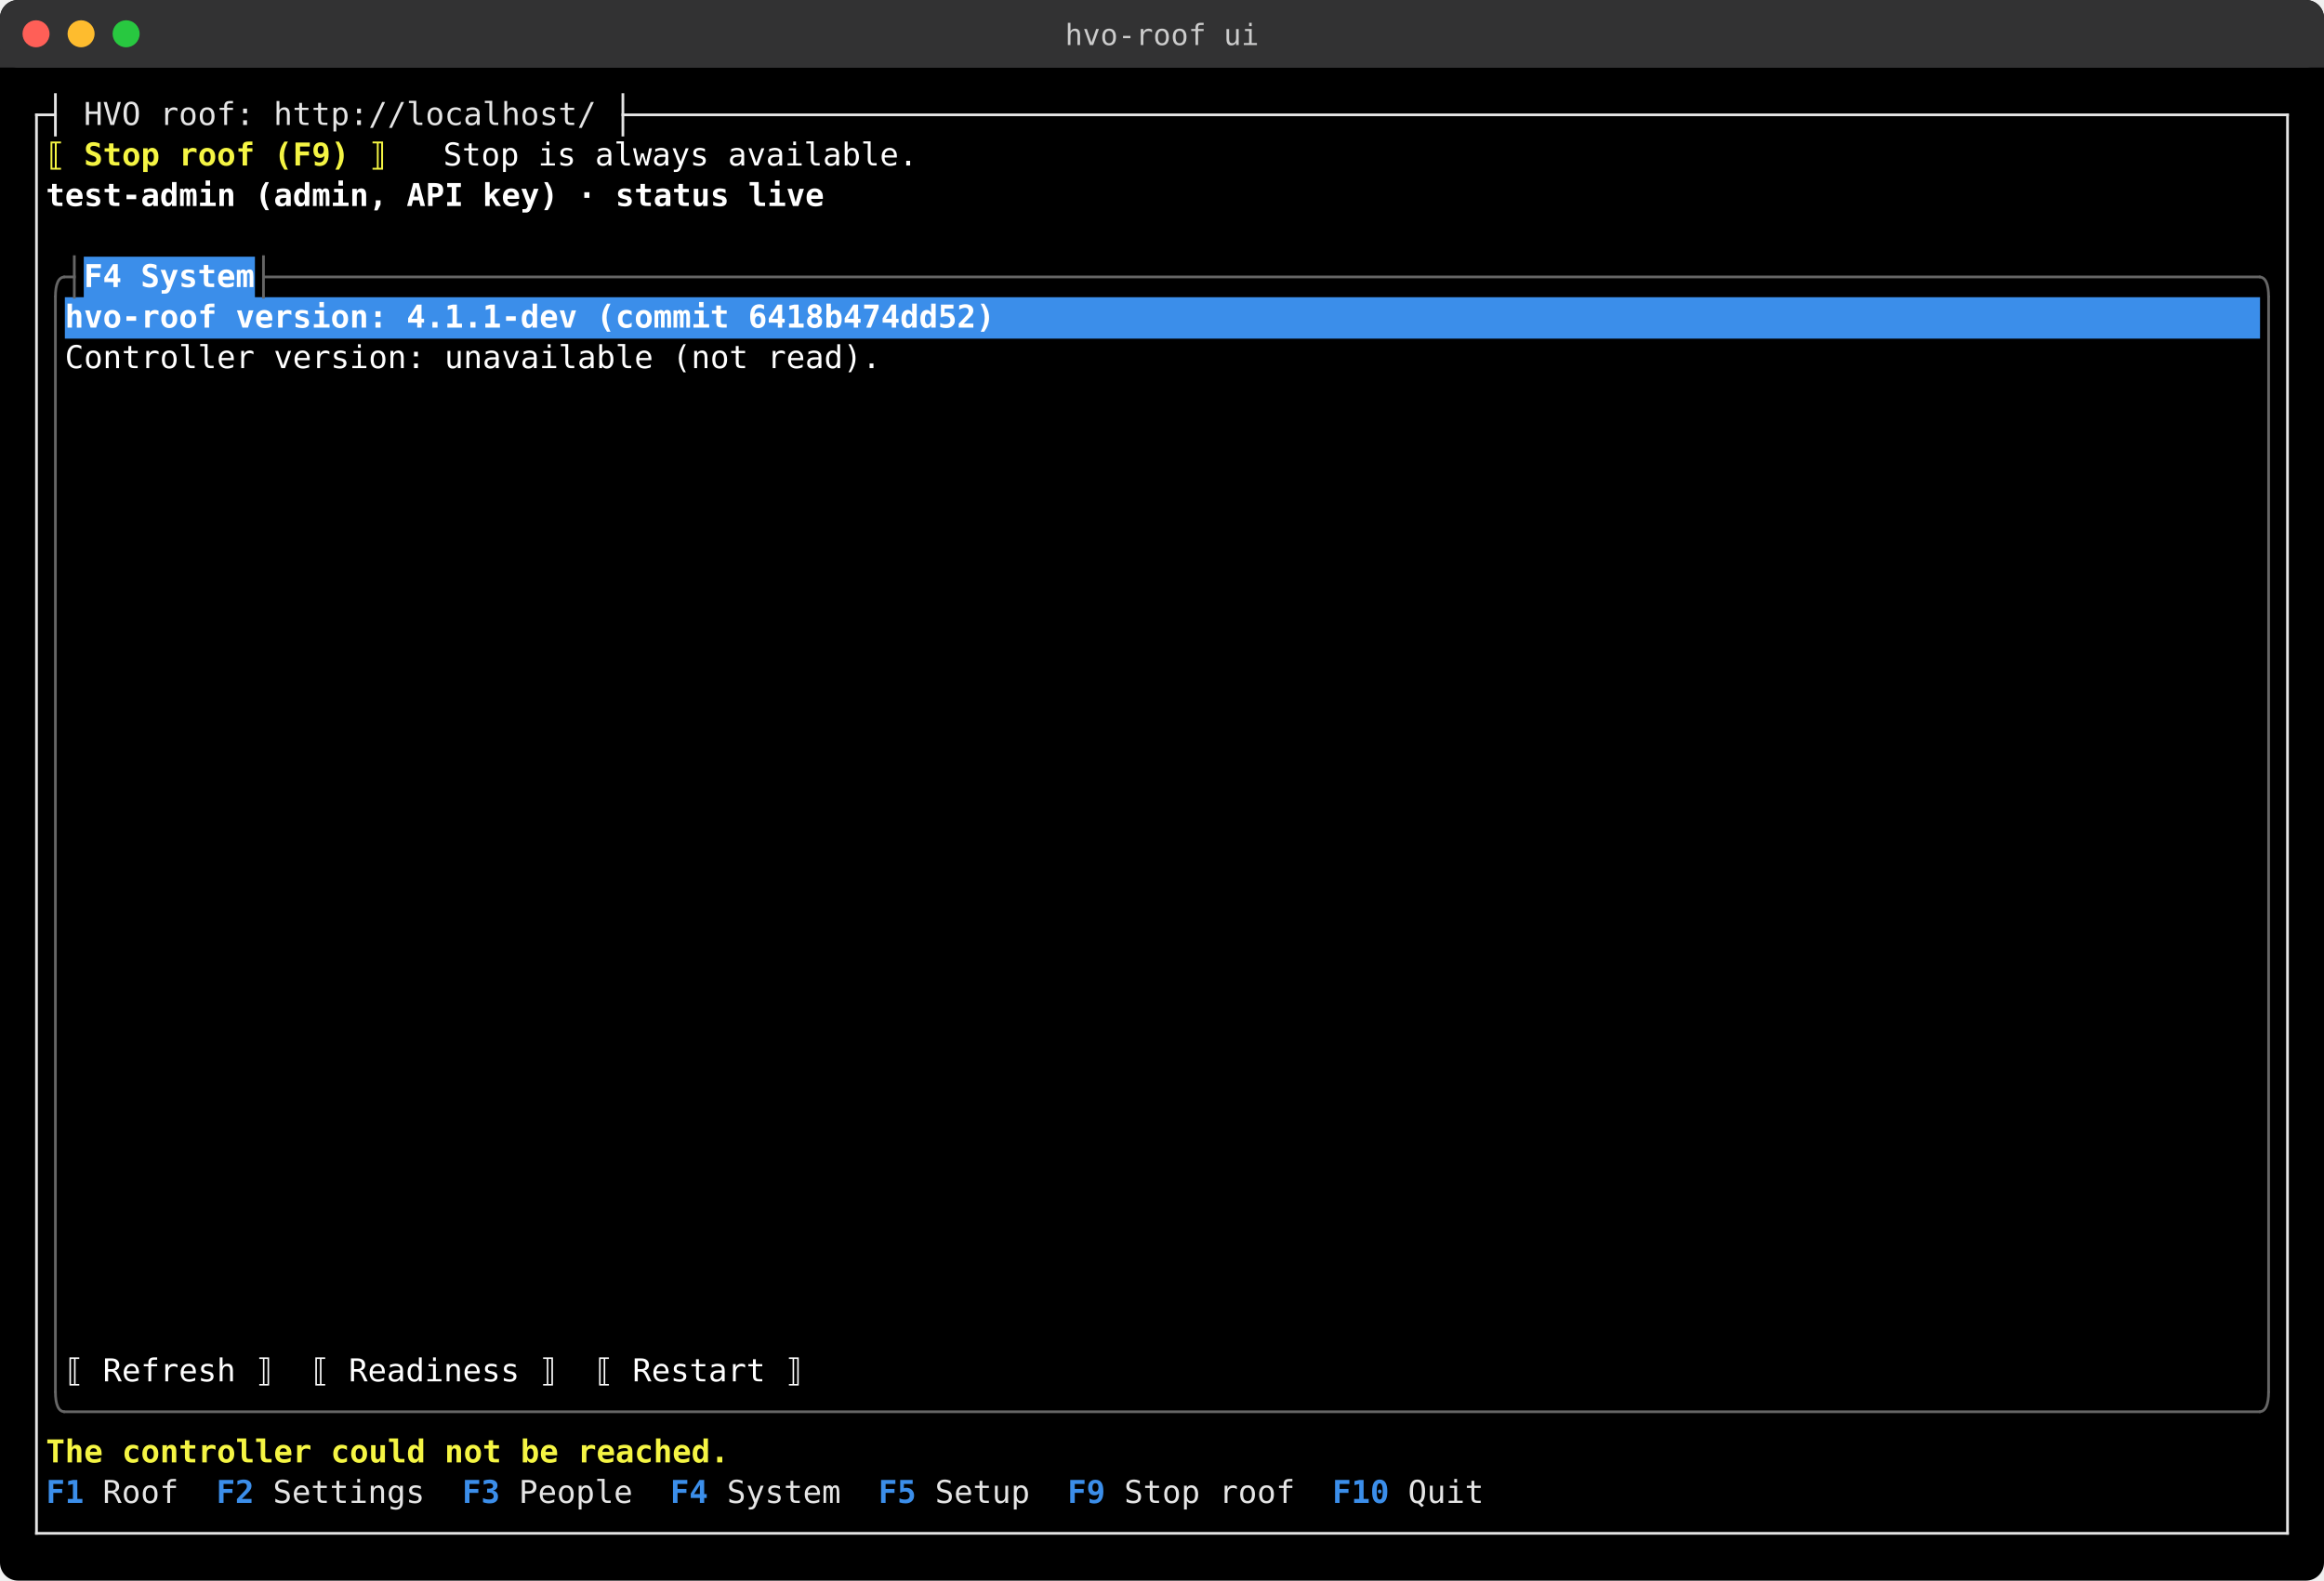
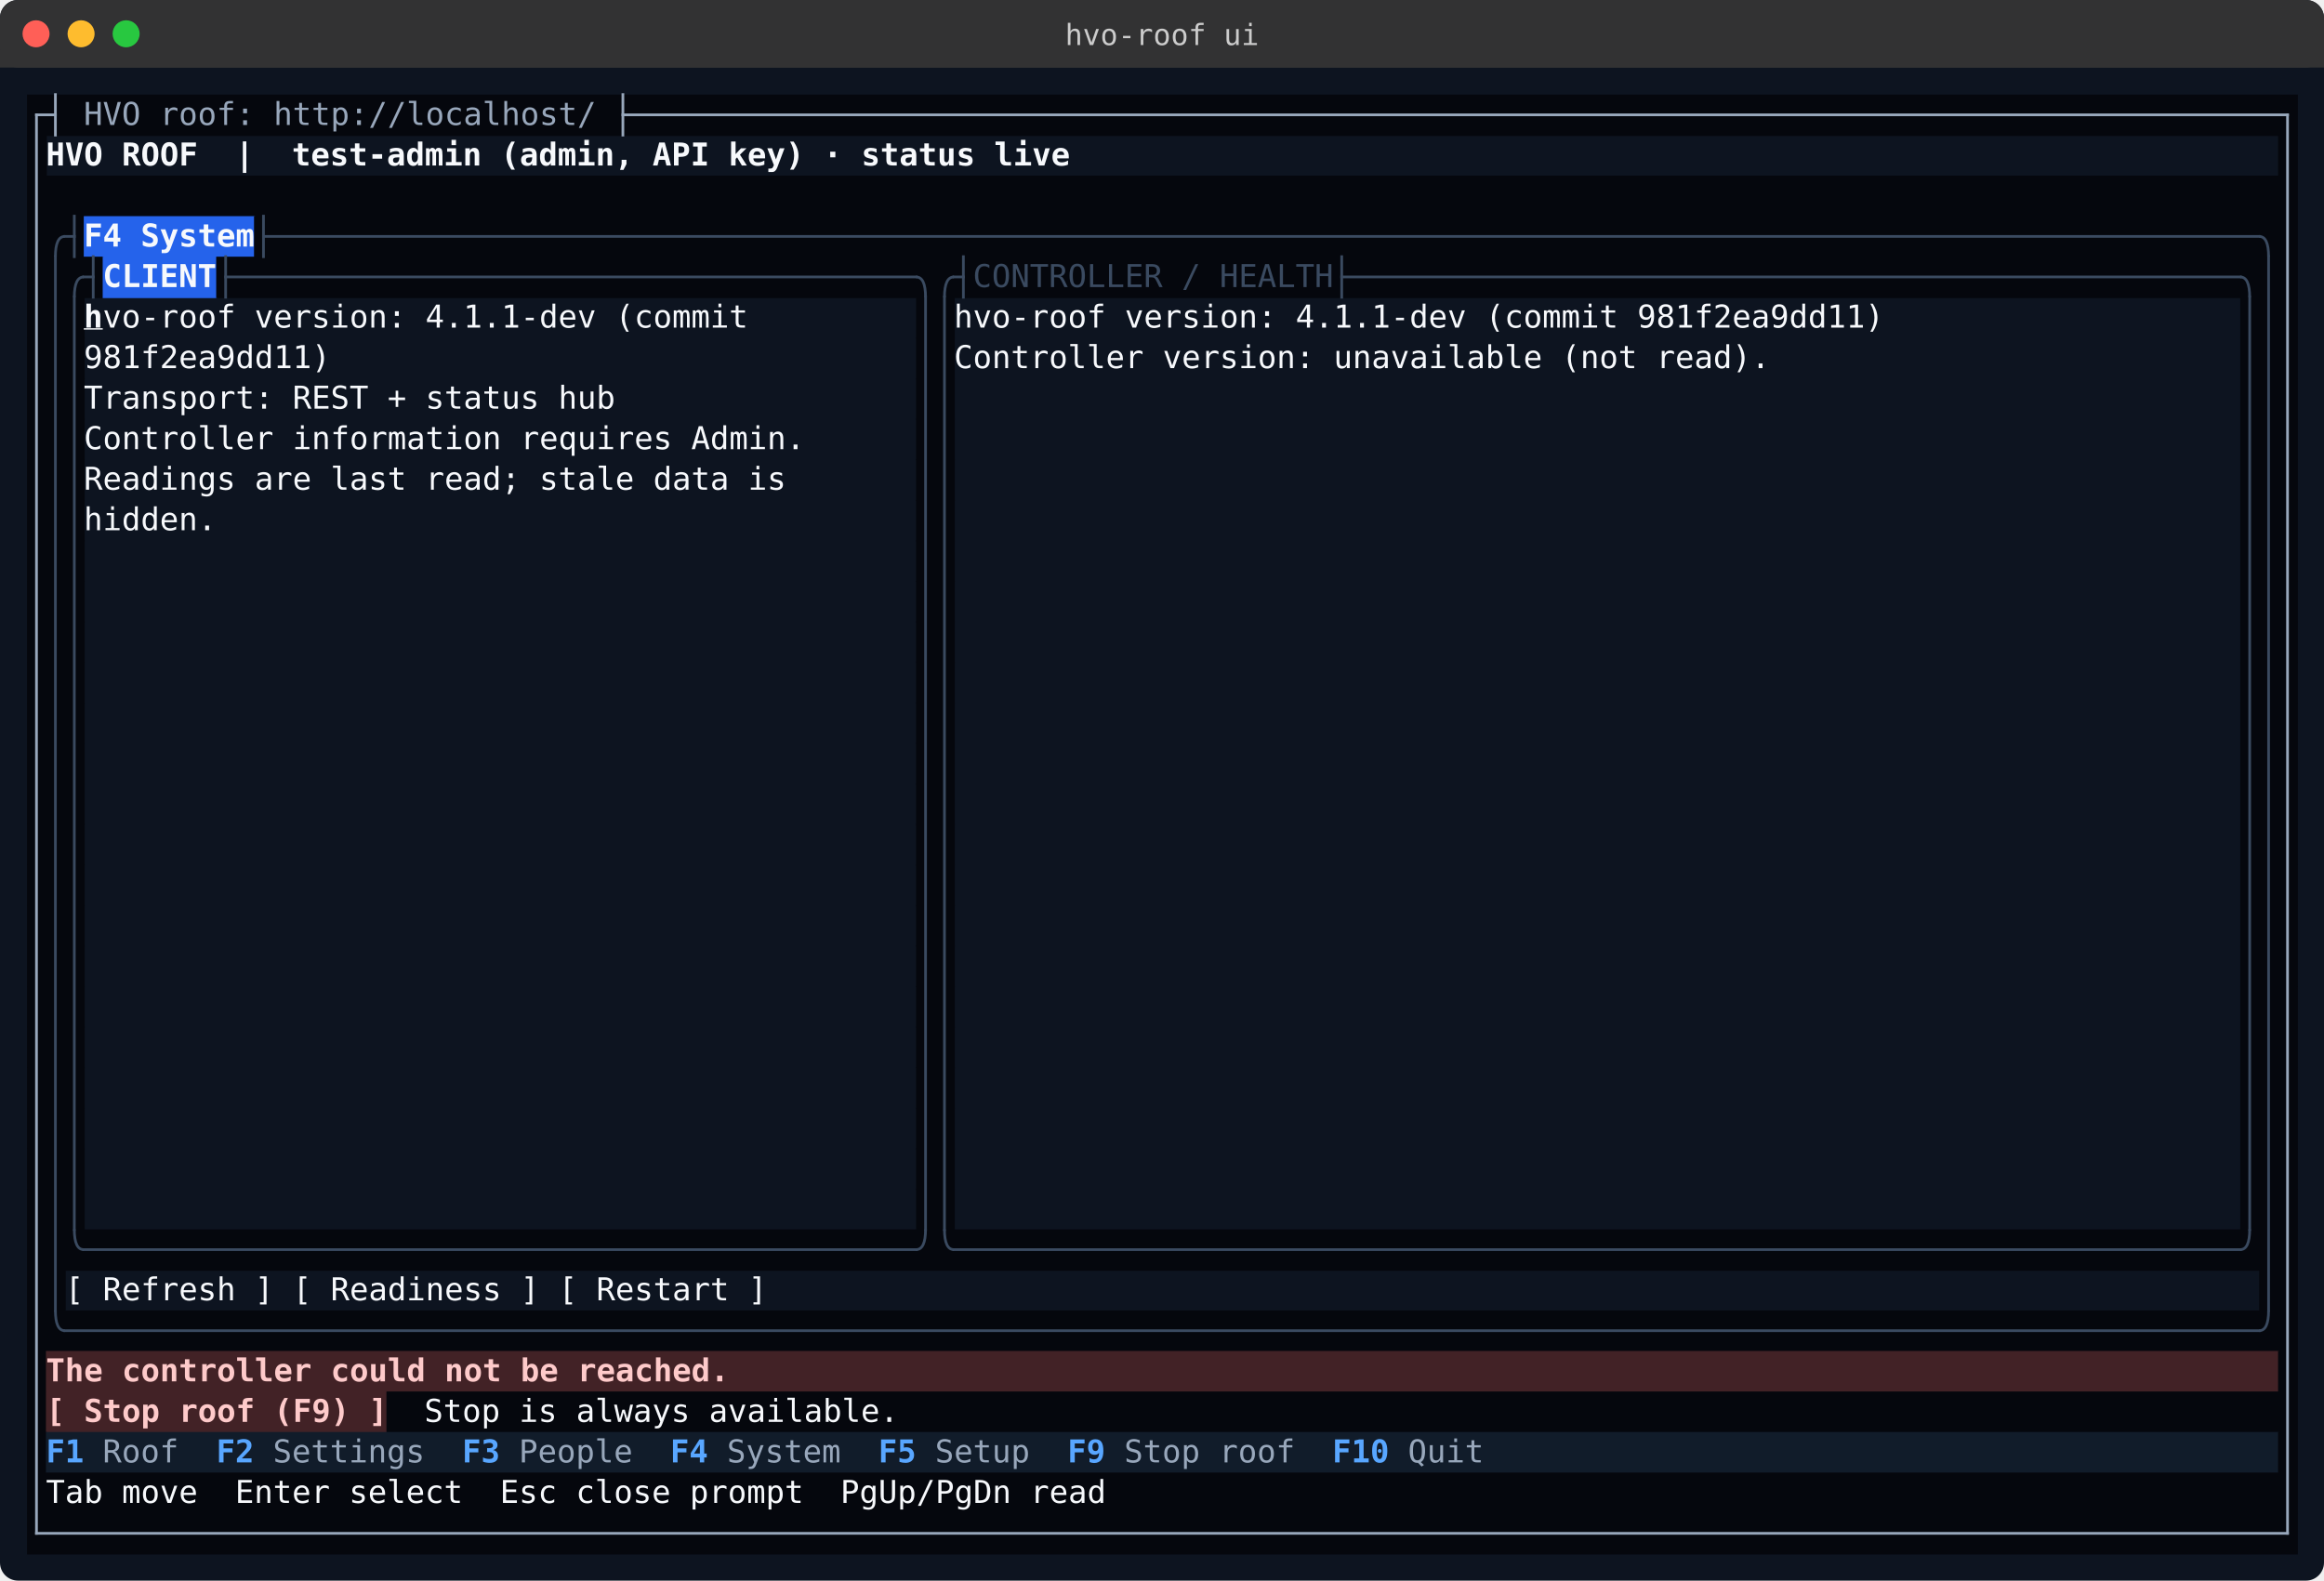
<svg xmlns="http://www.w3.org/2000/svg" width="1032" height="702" viewBox="0 0 1032.00 702.00" role="img" aria-label="hvo-roof ui">
  <g font-family="ui-monospace, SFMono-Regular, 'Cascadia Mono', 'DejaVu Sans Mono', Menlo, Consolas, 'Liberation Mono', monospace" font-size="14" xml:space="preserve" style="white-space: pre">
-     <rect x="0" y="0" width="1032.00" height="702.00" rx="8" fill="#000000" />
+     <rect x="0" y="0" width="1032.00" height="702.00" rx="8" fill="#0d1420" />
    <rect x="0" y="0" width="1032.00" height="30" rx="8" fill="#323233" />
    <rect x="0" y="22" width="1032.00" height="8" fill="#323233" />
    <circle cx="16" cy="15.0" r="6" fill="#ff5f57" />
    <circle cx="36" cy="15.0" r="6" fill="#febc2e" />
    <circle cx="56" cy="15.0" r="6" fill="#28c840" />
    <text x="516.00" y="20.0" fill="#cccccc" text-anchor="middle" font-size="13">hvo-roof ui</text>
-     <rect x="37.20" y="114" width="76.00" height="18.4" fill="#3b8eea" />
-     <rect x="28.80" y="132" width="974.80" height="18.4" fill="#3b8eea" />
-     <rect x="171.60" y="69.00" width="4.50" height="9.30" fill="#000000" />
-     <rect x="121.20" y="609.00" width="4.50" height="9.30" fill="#000000" />
-     <rect x="247.20" y="609.00" width="4.50" height="9.30" fill="#000000" />
-     <rect x="356.40" y="609.00" width="4.50" height="9.30" fill="#000000" />
-     <line x1="16.20" y1="50.40" x2="16.20" y2="681.60" stroke="#e5e5e5" stroke-width="1.2" />
-     <line x1="15.60" y1="51.00" x2="25.20" y2="51.00" stroke="#e5e5e5" stroke-width="1.2" />
-     <line x1="276.00" y1="51.00" x2="1016.40" y2="51.00" stroke="#e5e5e5" stroke-width="1.2" />
-     <line x1="24.60" y1="41.40" x2="24.60" y2="60.60" stroke="#e5e5e5" stroke-width="1.2" />
-     <line x1="276.60" y1="41.40" x2="276.60" y2="60.60" stroke="#e5e5e5" stroke-width="1.2" />
-     <line x1="1015.80" y1="50.40" x2="1015.80" y2="681.60" stroke="#e5e5e5" stroke-width="1.2" />
-     <line x1="33.00" y1="113.40" x2="33.00" y2="132.60" stroke="#666666" stroke-width="1.2" />
-     <line x1="28.20" y1="123.00" x2="33.60" y2="123.00" stroke="#666666" stroke-width="1.2" />
-     <line x1="116.40" y1="123.00" x2="1003.80" y2="123.00" stroke="#666666" stroke-width="1.2" />
-     <line x1="117.00" y1="113.40" x2="117.00" y2="132.60" stroke="#666666" stroke-width="1.2" />
-     <line x1="24.60" y1="131.40" x2="24.60" y2="618.60" stroke="#666666" stroke-width="1.2" />
-     <line x1="1007.40" y1="131.40" x2="1007.40" y2="618.60" stroke="#666666" stroke-width="1.2" />
-     <line x1="28.20" y1="627.00" x2="1003.80" y2="627.00" stroke="#666666" stroke-width="1.2" />
-     <line x1="15.60" y1="681.00" x2="1016.40" y2="681.00" stroke="#e5e5e5" stroke-width="1.2" />
-     <path d="M28.80,123.00 Q24.60,123.00 24.60,132.00" fill="none" stroke="#666666" stroke-width="1.2" />
-     <path d="M1003.20,123.00 Q1007.40,123.00 1007.40,132.00" fill="none" stroke="#666666" stroke-width="1.2" />
-     <path d="M24.60,618.00 Q24.60,627.00 28.80,627.00" fill="none" stroke="#666666" stroke-width="1.2" />
-     <path d="M1007.40,618.00 Q1007.40,627.00 1003.20,627.00" fill="none" stroke="#666666" stroke-width="1.2" />
-     <text x="37.20" y="55.50" fill="#e5e5e5" textLength="226.80" lengthAdjust="spacingAndGlyphs">HVO roof: http://localhost/</text>
-     <text x="20.40" y="73.50" fill="#f5f543" textLength="151.20" lengthAdjust="spacingAndGlyphs" font-weight="bold">⟦ Stop roof (F9) ⟧</text>
-     <text x="196.80" y="73.50" fill="#ffffff" textLength="210.00" lengthAdjust="spacingAndGlyphs">Stop is always available.</text>
-     <text x="20.40" y="91.50" fill="#ffffff" textLength="344.40" lengthAdjust="spacingAndGlyphs" font-weight="bold">test-admin (admin, API key) · status live</text>
-     <text x="37.20" y="127.50" fill="#ffffff" textLength="75.60" lengthAdjust="spacingAndGlyphs" font-weight="bold">F4 System</text>
-     <text x="28.80" y="145.50" fill="#ffffff" textLength="411.60" lengthAdjust="spacingAndGlyphs" font-weight="bold">hvo-roof version: 4.1.1-dev (commit 6418b474dd52)</text>
-     <text x="28.80" y="163.50" fill="#ffffff" textLength="361.20" lengthAdjust="spacingAndGlyphs">Controller version: unavailable (not read).</text>
-     <text x="28.80" y="613.50" fill="#ffffff" textLength="92.40" lengthAdjust="spacingAndGlyphs">⟦ Refresh ⟧</text>
-     <text x="138.00" y="613.50" fill="#ffffff" textLength="109.20" lengthAdjust="spacingAndGlyphs">⟦ Readiness ⟧</text>
-     <text x="264.00" y="613.50" fill="#ffffff" textLength="92.40" lengthAdjust="spacingAndGlyphs">⟦ Restart ⟧</text>
-     <text x="20.40" y="649.50" fill="#f5f543" textLength="302.40" lengthAdjust="spacingAndGlyphs" font-weight="bold">The controller could not be reached.</text>
-     <text x="20.40" y="667.50" fill="#3b8eea" textLength="16.80" lengthAdjust="spacingAndGlyphs" font-weight="bold">F1</text>
-     <text x="45.60" y="667.50" fill="#e5e5e5" textLength="33.60" lengthAdjust="spacingAndGlyphs">Roof</text>
-     <text x="96.00" y="667.50" fill="#3b8eea" textLength="16.80" lengthAdjust="spacingAndGlyphs" font-weight="bold">F2</text>
-     <text x="121.20" y="667.50" fill="#e5e5e5" textLength="67.20" lengthAdjust="spacingAndGlyphs">Settings</text>
-     <text x="205.20" y="667.50" fill="#3b8eea" textLength="16.80" lengthAdjust="spacingAndGlyphs" font-weight="bold">F3</text>
-     <text x="230.40" y="667.50" fill="#e5e5e5" textLength="50.40" lengthAdjust="spacingAndGlyphs">People</text>
-     <text x="297.60" y="667.50" fill="#3b8eea" textLength="16.80" lengthAdjust="spacingAndGlyphs" font-weight="bold">F4</text>
-     <text x="322.80" y="667.50" fill="#e5e5e5" textLength="50.40" lengthAdjust="spacingAndGlyphs">System</text>
-     <text x="390.00" y="667.50" fill="#3b8eea" textLength="16.80" lengthAdjust="spacingAndGlyphs" font-weight="bold">F5</text>
-     <text x="415.20" y="667.50" fill="#e5e5e5" textLength="42.00" lengthAdjust="spacingAndGlyphs">Setup</text>
-     <text x="474.00" y="667.50" fill="#3b8eea" textLength="16.80" lengthAdjust="spacingAndGlyphs" font-weight="bold">F9</text>
-     <text x="499.20" y="667.50" fill="#e5e5e5" textLength="75.60" lengthAdjust="spacingAndGlyphs">Stop roof</text>
-     <text x="591.60" y="667.50" fill="#3b8eea" textLength="25.20" lengthAdjust="spacingAndGlyphs" font-weight="bold">F10</text>
-     <text x="625.20" y="667.50" fill="#e5e5e5" textLength="33.60" lengthAdjust="spacingAndGlyphs">Quit</text>
+     <rect x="12.00" y="42" width="1008.40" height="18.4" fill="#05070d" />
+     <rect x="12.00" y="60" width="8.80" height="18.4" fill="#05070d" />
+     <rect x="1011.60" y="60" width="8.80" height="18.4" fill="#05070d" />
+     <rect x="12.00" y="78" width="1008.40" height="18.4" fill="#05070d" />
+     <rect x="12.00" y="96" width="25.60" height="18.4" fill="#05070d" />
+     <rect x="37.20" y="96" width="76.00" height="18.4" fill="#2563eb" />
+     <rect x="112.80" y="96" width="907.60" height="18.4" fill="#05070d" />
+     <rect x="12.00" y="114" width="34.00" height="18.4" fill="#05070d" />
+     <rect x="45.60" y="114" width="50.80" height="18.4" fill="#2563eb" />
+     <rect x="96.00" y="114" width="924.40" height="18.4" fill="#05070d" />
+     <rect x="12.00" y="132" width="25.60" height="18.4" fill="#05070d" />
+     <rect x="406.80" y="132" width="17.20" height="18.4" fill="#05070d" />
+     <rect x="994.80" y="132" width="25.60" height="18.4" fill="#05070d" />
+     <rect x="12.00" y="150" width="25.60" height="18.4" fill="#05070d" />
+     <rect x="406.80" y="150" width="17.20" height="18.4" fill="#05070d" />
+     <rect x="994.80" y="150" width="25.60" height="18.4" fill="#05070d" />
+     <rect x="12.00" y="168" width="25.60" height="18.4" fill="#05070d" />
+     <rect x="406.80" y="168" width="17.20" height="18.4" fill="#05070d" />
+     <rect x="994.80" y="168" width="25.60" height="18.4" fill="#05070d" />
+     <rect x="12.00" y="186" width="25.60" height="18.4" fill="#05070d" />
+     <rect x="406.80" y="186" width="17.20" height="18.4" fill="#05070d" />
+     <rect x="994.80" y="186" width="25.60" height="18.4" fill="#05070d" />
+     <rect x="12.00" y="204" width="25.60" height="18.4" fill="#05070d" />
+     <rect x="406.80" y="204" width="17.20" height="18.4" fill="#05070d" />
+     <rect x="994.80" y="204" width="25.60" height="18.4" fill="#05070d" />
+     <rect x="12.00" y="222" width="25.60" height="18.4" fill="#05070d" />
+     <rect x="406.80" y="222" width="17.20" height="18.4" fill="#05070d" />
+     <rect x="994.80" y="222" width="25.60" height="18.4" fill="#05070d" />
+     <rect x="12.00" y="240" width="25.60" height="18.4" fill="#05070d" />
+     <rect x="406.80" y="240" width="17.20" height="18.4" fill="#05070d" />
+     <rect x="994.80" y="240" width="25.60" height="18.4" fill="#05070d" />
+     <rect x="12.00" y="258" width="25.60" height="18.4" fill="#05070d" />
+     <rect x="406.80" y="258" width="17.20" height="18.4" fill="#05070d" />
+     <rect x="994.80" y="258" width="25.60" height="18.4" fill="#05070d" />
+     <rect x="12.00" y="276" width="25.60" height="18.4" fill="#05070d" />
+     <rect x="406.80" y="276" width="17.20" height="18.4" fill="#05070d" />
+     <rect x="994.80" y="276" width="25.60" height="18.4" fill="#05070d" />
+     <rect x="12.00" y="294" width="25.60" height="18.4" fill="#05070d" />
+     <rect x="406.80" y="294" width="17.20" height="18.4" fill="#05070d" />
+     <rect x="994.80" y="294" width="25.60" height="18.4" fill="#05070d" />
+     <rect x="12.00" y="312" width="25.60" height="18.4" fill="#05070d" />
+     <rect x="406.80" y="312" width="17.20" height="18.4" fill="#05070d" />
+     <rect x="994.80" y="312" width="25.60" height="18.4" fill="#05070d" />
+     <rect x="12.00" y="330" width="25.60" height="18.4" fill="#05070d" />
+     <rect x="406.80" y="330" width="17.20" height="18.4" fill="#05070d" />
+     <rect x="994.80" y="330" width="25.60" height="18.4" fill="#05070d" />
+     <rect x="12.00" y="348" width="25.60" height="18.4" fill="#05070d" />
+     <rect x="406.80" y="348" width="17.20" height="18.4" fill="#05070d" />
+     <rect x="994.80" y="348" width="25.60" height="18.4" fill="#05070d" />
+     <rect x="12.00" y="366" width="25.60" height="18.4" fill="#05070d" />
+     <rect x="406.80" y="366" width="17.20" height="18.4" fill="#05070d" />
+     <rect x="994.80" y="366" width="25.60" height="18.4" fill="#05070d" />
+     <rect x="12.00" y="384" width="25.60" height="18.4" fill="#05070d" />
+     <rect x="406.80" y="384" width="17.20" height="18.4" fill="#05070d" />
+     <rect x="994.80" y="384" width="25.60" height="18.4" fill="#05070d" />
+     <rect x="12.00" y="402" width="25.60" height="18.4" fill="#05070d" />
+     <rect x="406.80" y="402" width="17.20" height="18.4" fill="#05070d" />
+     <rect x="994.80" y="402" width="25.60" height="18.4" fill="#05070d" />
+     <rect x="12.00" y="420" width="25.60" height="18.4" fill="#05070d" />
+     <rect x="406.80" y="420" width="17.20" height="18.4" fill="#05070d" />
+     <rect x="994.80" y="420" width="25.60" height="18.4" fill="#05070d" />
+     <rect x="12.00" y="438" width="25.60" height="18.4" fill="#05070d" />
+     <rect x="406.80" y="438" width="17.20" height="18.4" fill="#05070d" />
+     <rect x="994.80" y="438" width="25.60" height="18.4" fill="#05070d" />
+     <rect x="12.00" y="456" width="25.60" height="18.4" fill="#05070d" />
+     <rect x="406.80" y="456" width="17.20" height="18.4" fill="#05070d" />
+     <rect x="994.80" y="456" width="25.60" height="18.4" fill="#05070d" />
+     <rect x="12.00" y="474" width="25.60" height="18.4" fill="#05070d" />
+     <rect x="406.80" y="474" width="17.20" height="18.4" fill="#05070d" />
+     <rect x="994.80" y="474" width="25.60" height="18.4" fill="#05070d" />
+     <rect x="12.00" y="492" width="25.60" height="18.4" fill="#05070d" />
+     <rect x="406.80" y="492" width="17.20" height="18.4" fill="#05070d" />
+     <rect x="994.80" y="492" width="25.60" height="18.4" fill="#05070d" />
+     <rect x="12.00" y="510" width="25.60" height="18.4" fill="#05070d" />
+     <rect x="406.80" y="510" width="17.20" height="18.4" fill="#05070d" />
+     <rect x="994.80" y="510" width="25.60" height="18.4" fill="#05070d" />
+     <rect x="12.00" y="528" width="25.60" height="18.4" fill="#05070d" />
+     <rect x="406.80" y="528" width="17.20" height="18.4" fill="#05070d" />
+     <rect x="994.80" y="528" width="25.60" height="18.4" fill="#05070d" />
+     <rect x="12.00" y="546" width="1008.40" height="18.4" fill="#05070d" />
+     <rect x="12.00" y="564" width="17.20" height="18.4" fill="#05070d" />
+     <rect x="1003.20" y="564" width="17.20" height="18.4" fill="#05070d" />
+     <rect x="12.00" y="582" width="1008.40" height="18.4" fill="#05070d" />
+     <rect x="12.00" y="600" width="8.80" height="18.4" fill="#05070d" />
+     <rect x="20.40" y="600" width="991.60" height="18.4" fill="#422226" />
+     <rect x="1011.60" y="600" width="8.80" height="18.4" fill="#05070d" />
+     <rect x="12.00" y="618" width="8.80" height="18.4" fill="#05070d" />
+     <rect x="20.40" y="618" width="151.60" height="18.4" fill="#422226" />
+     <rect x="171.60" y="618" width="848.80" height="18.4" fill="#05070d" />
+     <rect x="12.00" y="636" width="8.80" height="18.4" fill="#05070d" />
+     <rect x="20.40" y="636" width="991.60" height="18.4" fill="#111c2a" />
+     <rect x="1011.60" y="636" width="8.80" height="18.4" fill="#05070d" />
+     <rect x="12.00" y="654" width="1008.40" height="18.4" fill="#05070d" />
+     <rect x="12.00" y="672" width="1008.40" height="18.4" fill="#05070d" />
+     <line x1="16.20" y1="50.40" x2="16.20" y2="681.60" stroke="#98a7bb" stroke-width="1.2" />
+     <line x1="15.60" y1="51.00" x2="25.20" y2="51.00" stroke="#98a7bb" stroke-width="1.2" />
+     <line x1="276.00" y1="51.00" x2="1016.40" y2="51.00" stroke="#98a7bb" stroke-width="1.2" />
+     <line x1="24.60" y1="41.40" x2="24.60" y2="60.60" stroke="#98a7bb" stroke-width="1.2" />
+     <line x1="276.60" y1="41.40" x2="276.60" y2="60.60" stroke="#98a7bb" stroke-width="1.2" />
+     <line x1="1015.80" y1="50.40" x2="1015.80" y2="681.60" stroke="#98a7bb" stroke-width="1.2" />
+     <line x1="33.00" y1="95.40" x2="33.00" y2="114.60" stroke="#3a4a60" stroke-width="1.2" />
+     <line x1="33.00" y1="131.40" x2="33.00" y2="546.60" stroke="#3a4a60" stroke-width="1.2" />
+     <line x1="28.20" y1="105.00" x2="33.60" y2="105.00" stroke="#3a4a60" stroke-width="1.2" />
+     <line x1="116.40" y1="105.00" x2="1003.80" y2="105.00" stroke="#3a4a60" stroke-width="1.2" />
+     <line x1="117.00" y1="95.40" x2="117.00" y2="114.60" stroke="#3a4a60" stroke-width="1.2" />
+     <line x1="24.60" y1="113.40" x2="24.60" y2="582.60" stroke="#3a4a60" stroke-width="1.2" />
+     <line x1="41.40" y1="113.40" x2="41.40" y2="132.60" stroke="#3a4a60" stroke-width="1.2" />
+     <line x1="36.60" y1="123.00" x2="42.00" y2="123.00" stroke="#3a4a60" stroke-width="1.2" />
+     <line x1="99.60" y1="123.00" x2="407.40" y2="123.00" stroke="#3a4a60" stroke-width="1.2" />
+     <line x1="423.00" y1="123.00" x2="428.40" y2="123.00" stroke="#3a4a60" stroke-width="1.2" />
+     <line x1="595.20" y1="123.00" x2="995.40" y2="123.00" stroke="#3a4a60" stroke-width="1.2" />
+     <line x1="100.20" y1="113.40" x2="100.20" y2="132.60" stroke="#3a4a60" stroke-width="1.2" />
+     <line x1="427.80" y1="113.40" x2="427.80" y2="132.60" stroke="#3a4a60" stroke-width="1.2" />
+     <line x1="595.80" y1="113.40" x2="595.80" y2="132.60" stroke="#3a4a60" stroke-width="1.2" />
+     <line x1="1007.40" y1="113.40" x2="1007.40" y2="582.60" stroke="#3a4a60" stroke-width="1.2" />
+     <line x1="411.00" y1="131.40" x2="411.00" y2="546.60" stroke="#3a4a60" stroke-width="1.2" />
+     <line x1="419.40" y1="131.40" x2="419.40" y2="546.60" stroke="#3a4a60" stroke-width="1.2" />
+     <line x1="999.00" y1="131.40" x2="999.00" y2="546.60" stroke="#3a4a60" stroke-width="1.2" />
+     <line x1="36.60" y1="555.00" x2="407.40" y2="555.00" stroke="#3a4a60" stroke-width="1.2" />
+     <line x1="423.00" y1="555.00" x2="995.40" y2="555.00" stroke="#3a4a60" stroke-width="1.2" />
+     <line x1="28.20" y1="591.00" x2="1003.80" y2="591.00" stroke="#3a4a60" stroke-width="1.2" />
+     <line x1="15.60" y1="681.00" x2="1016.40" y2="681.00" stroke="#98a7bb" stroke-width="1.2" />
+     <path d="M28.80,105.00 Q24.60,105.00 24.60,114.00" fill="none" stroke="#3a4a60" stroke-width="1.2" />
+     <path d="M1003.20,105.00 Q1007.40,105.00 1007.40,114.00" fill="none" stroke="#3a4a60" stroke-width="1.2" />
+     <path d="M37.20,123.00 Q33.00,123.00 33.00,132.00" fill="none" stroke="#3a4a60" stroke-width="1.2" />
+     <path d="M406.80,123.00 Q411.00,123.00 411.00,132.00" fill="none" stroke="#3a4a60" stroke-width="1.2" />
+     <path d="M423.60,123.00 Q419.40,123.00 419.40,132.00" fill="none" stroke="#3a4a60" stroke-width="1.2" />
+     <path d="M994.80,123.00 Q999.00,123.00 999.00,132.00" fill="none" stroke="#3a4a60" stroke-width="1.2" />
+     <path d="M33.00,546.00 Q33.00,555.00 37.20,555.00" fill="none" stroke="#3a4a60" stroke-width="1.2" />
+     <path d="M411.00,546.00 Q411.00,555.00 406.80,555.00" fill="none" stroke="#3a4a60" stroke-width="1.2" />
+     <path d="M419.40,546.00 Q419.40,555.00 423.60,555.00" fill="none" stroke="#3a4a60" stroke-width="1.2" />
+     <path d="M999.00,546.00 Q999.00,555.00 994.80,555.00" fill="none" stroke="#3a4a60" stroke-width="1.2" />
+     <path d="M24.60,582.00 Q24.60,591.00 28.80,591.00" fill="none" stroke="#3a4a60" stroke-width="1.2" />
+     <path d="M1007.40,582.00 Q1007.40,591.00 1003.20,591.00" fill="none" stroke="#3a4a60" stroke-width="1.2" />
+     <text x="37.20" y="55.50" fill="#98a7bb" textLength="226.80" lengthAdjust="spacingAndGlyphs">HVO roof: http://localhost/</text>
+     <text x="20.40" y="73.50" fill="#f7f9fc" textLength="67.20" lengthAdjust="spacingAndGlyphs" font-weight="bold">HVO ROOF</text>
+     <text x="104.40" y="73.50" fill="#f7f9fc" font-weight="bold">|</text>
+     <text x="129.60" y="73.50" fill="#f7f9fc" textLength="344.40" lengthAdjust="spacingAndGlyphs" font-weight="bold">test-admin (admin, API key) · status live</text>
+     <text x="37.20" y="109.50" fill="#f7f9fc" textLength="75.60" lengthAdjust="spacingAndGlyphs" font-weight="bold">F4 System</text>
+     <text x="45.60" y="127.50" fill="#f7f9fc" textLength="50.40" lengthAdjust="spacingAndGlyphs" font-weight="bold">CLIENT</text>
+     <text x="432.00" y="127.50" fill="#3a4a60" textLength="159.60" lengthAdjust="spacingAndGlyphs">CONTROLLER / HEALTH</text>
+     <text x="37.20" y="145.50" fill="#f7f9fc" font-weight="bold" text-decoration="underline">h</text>
+     <text x="45.60" y="145.50" fill="#f7f9fc" textLength="285.60" lengthAdjust="spacingAndGlyphs">vo-roof version: 4.1.1-dev (commit</text>
+     <text x="423.60" y="145.50" fill="#f7f9fc" textLength="411.60" lengthAdjust="spacingAndGlyphs">hvo-roof version: 4.1.1-dev (commit 981f2ea9dd11)</text>
+     <text x="37.20" y="163.50" fill="#f7f9fc" textLength="109.20" lengthAdjust="spacingAndGlyphs">981f2ea9dd11)</text>
+     <text x="423.60" y="163.50" fill="#f7f9fc" textLength="361.20" lengthAdjust="spacingAndGlyphs">Controller version: unavailable (not read).</text>
+     <text x="37.20" y="181.50" fill="#f7f9fc" textLength="235.20" lengthAdjust="spacingAndGlyphs">Transport: REST + status hub</text>
+     <text x="37.20" y="199.50" fill="#f7f9fc" textLength="319.20" lengthAdjust="spacingAndGlyphs">Controller information requires Admin.</text>
+     <text x="37.20" y="217.50" fill="#f7f9fc" textLength="310.80" lengthAdjust="spacingAndGlyphs">Readings are last read; stale data is</text>
+     <text x="37.20" y="235.50" fill="#f7f9fc" textLength="58.80" lengthAdjust="spacingAndGlyphs">hidden.</text>
+     <text x="28.80" y="577.50" fill="#f7f9fc" textLength="310.80" lengthAdjust="spacingAndGlyphs">[ Refresh ] [ Readiness ] [ Restart ]</text>
+     <text x="20.40" y="613.50" fill="#fecaca" textLength="302.40" lengthAdjust="spacingAndGlyphs" font-weight="bold">The controller could not be reached.</text>
+     <text x="20.40" y="631.50" fill="#fecaca" textLength="151.20" lengthAdjust="spacingAndGlyphs" font-weight="bold">[ Stop roof (F9) ]</text>
+     <text x="188.40" y="631.50" fill="#f7f9fc" textLength="210.00" lengthAdjust="spacingAndGlyphs">Stop is always available.</text>
+     <text x="20.40" y="649.50" fill="#58a6ff" textLength="16.80" lengthAdjust="spacingAndGlyphs" font-weight="bold">F1</text>
+     <text x="45.60" y="649.50" fill="#98a7bb" textLength="33.60" lengthAdjust="spacingAndGlyphs">Roof</text>
+     <text x="96.00" y="649.50" fill="#58a6ff" textLength="16.80" lengthAdjust="spacingAndGlyphs" font-weight="bold">F2</text>
+     <text x="121.20" y="649.50" fill="#98a7bb" textLength="67.20" lengthAdjust="spacingAndGlyphs">Settings</text>
+     <text x="205.20" y="649.50" fill="#58a6ff" textLength="16.80" lengthAdjust="spacingAndGlyphs" font-weight="bold">F3</text>
+     <text x="230.40" y="649.50" fill="#98a7bb" textLength="50.40" lengthAdjust="spacingAndGlyphs">People</text>
+     <text x="297.60" y="649.50" fill="#58a6ff" textLength="16.80" lengthAdjust="spacingAndGlyphs" font-weight="bold">F4</text>
+     <text x="322.80" y="649.50" fill="#98a7bb" textLength="50.40" lengthAdjust="spacingAndGlyphs">System</text>
+     <text x="390.00" y="649.50" fill="#58a6ff" textLength="16.80" lengthAdjust="spacingAndGlyphs" font-weight="bold">F5</text>
+     <text x="415.20" y="649.50" fill="#98a7bb" textLength="42.00" lengthAdjust="spacingAndGlyphs">Setup</text>
+     <text x="474.00" y="649.50" fill="#58a6ff" textLength="16.80" lengthAdjust="spacingAndGlyphs" font-weight="bold">F9</text>
+     <text x="499.20" y="649.50" fill="#98a7bb" textLength="75.60" lengthAdjust="spacingAndGlyphs">Stop roof</text>
+     <text x="591.60" y="649.50" fill="#58a6ff" textLength="25.20" lengthAdjust="spacingAndGlyphs" font-weight="bold">F10</text>
+     <text x="625.20" y="649.50" fill="#98a7bb" textLength="33.60" lengthAdjust="spacingAndGlyphs">Quit</text>
+     <text x="20.40" y="667.50" fill="#f7f9fc" textLength="67.20" lengthAdjust="spacingAndGlyphs">Tab move</text>
+     <text x="104.40" y="667.50" fill="#f7f9fc" textLength="100.80" lengthAdjust="spacingAndGlyphs">Enter select</text>
+     <text x="222.00" y="667.50" fill="#f7f9fc" textLength="134.40" lengthAdjust="spacingAndGlyphs">Esc close prompt</text>
+     <text x="373.20" y="667.50" fill="#f7f9fc" textLength="117.60" lengthAdjust="spacingAndGlyphs">PgUp/PgDn read</text>
  </g>
</svg>
